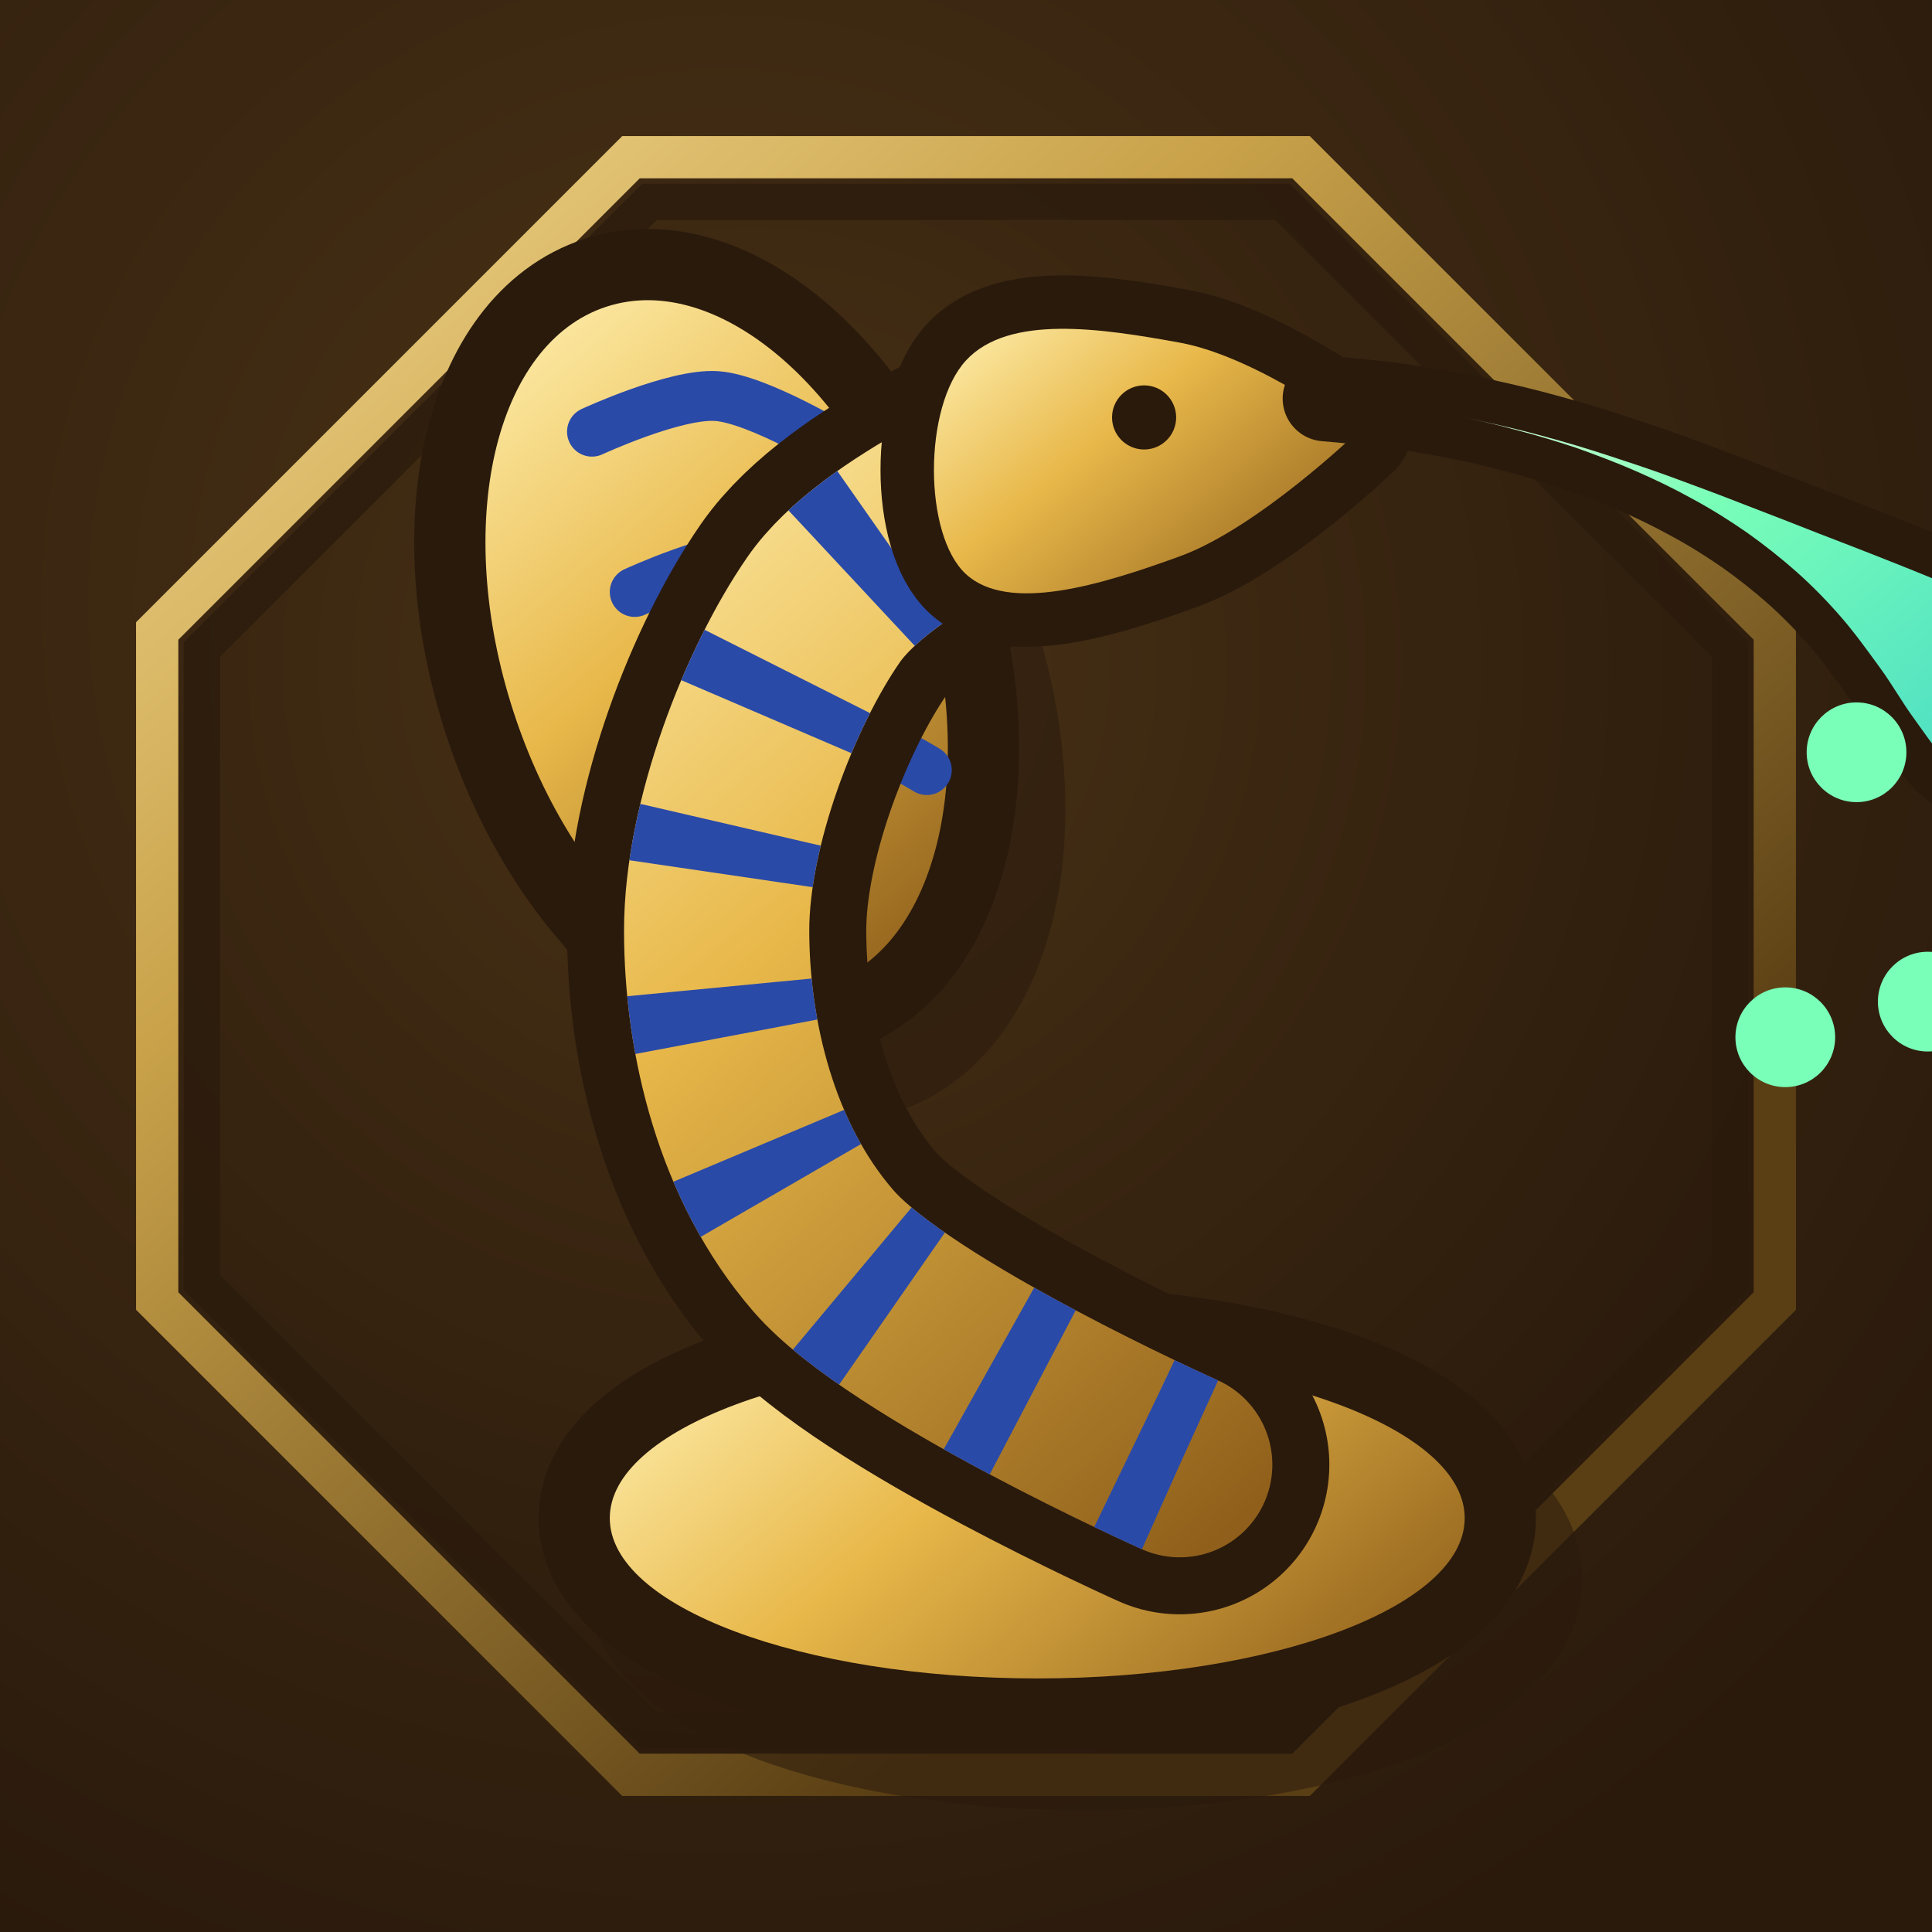
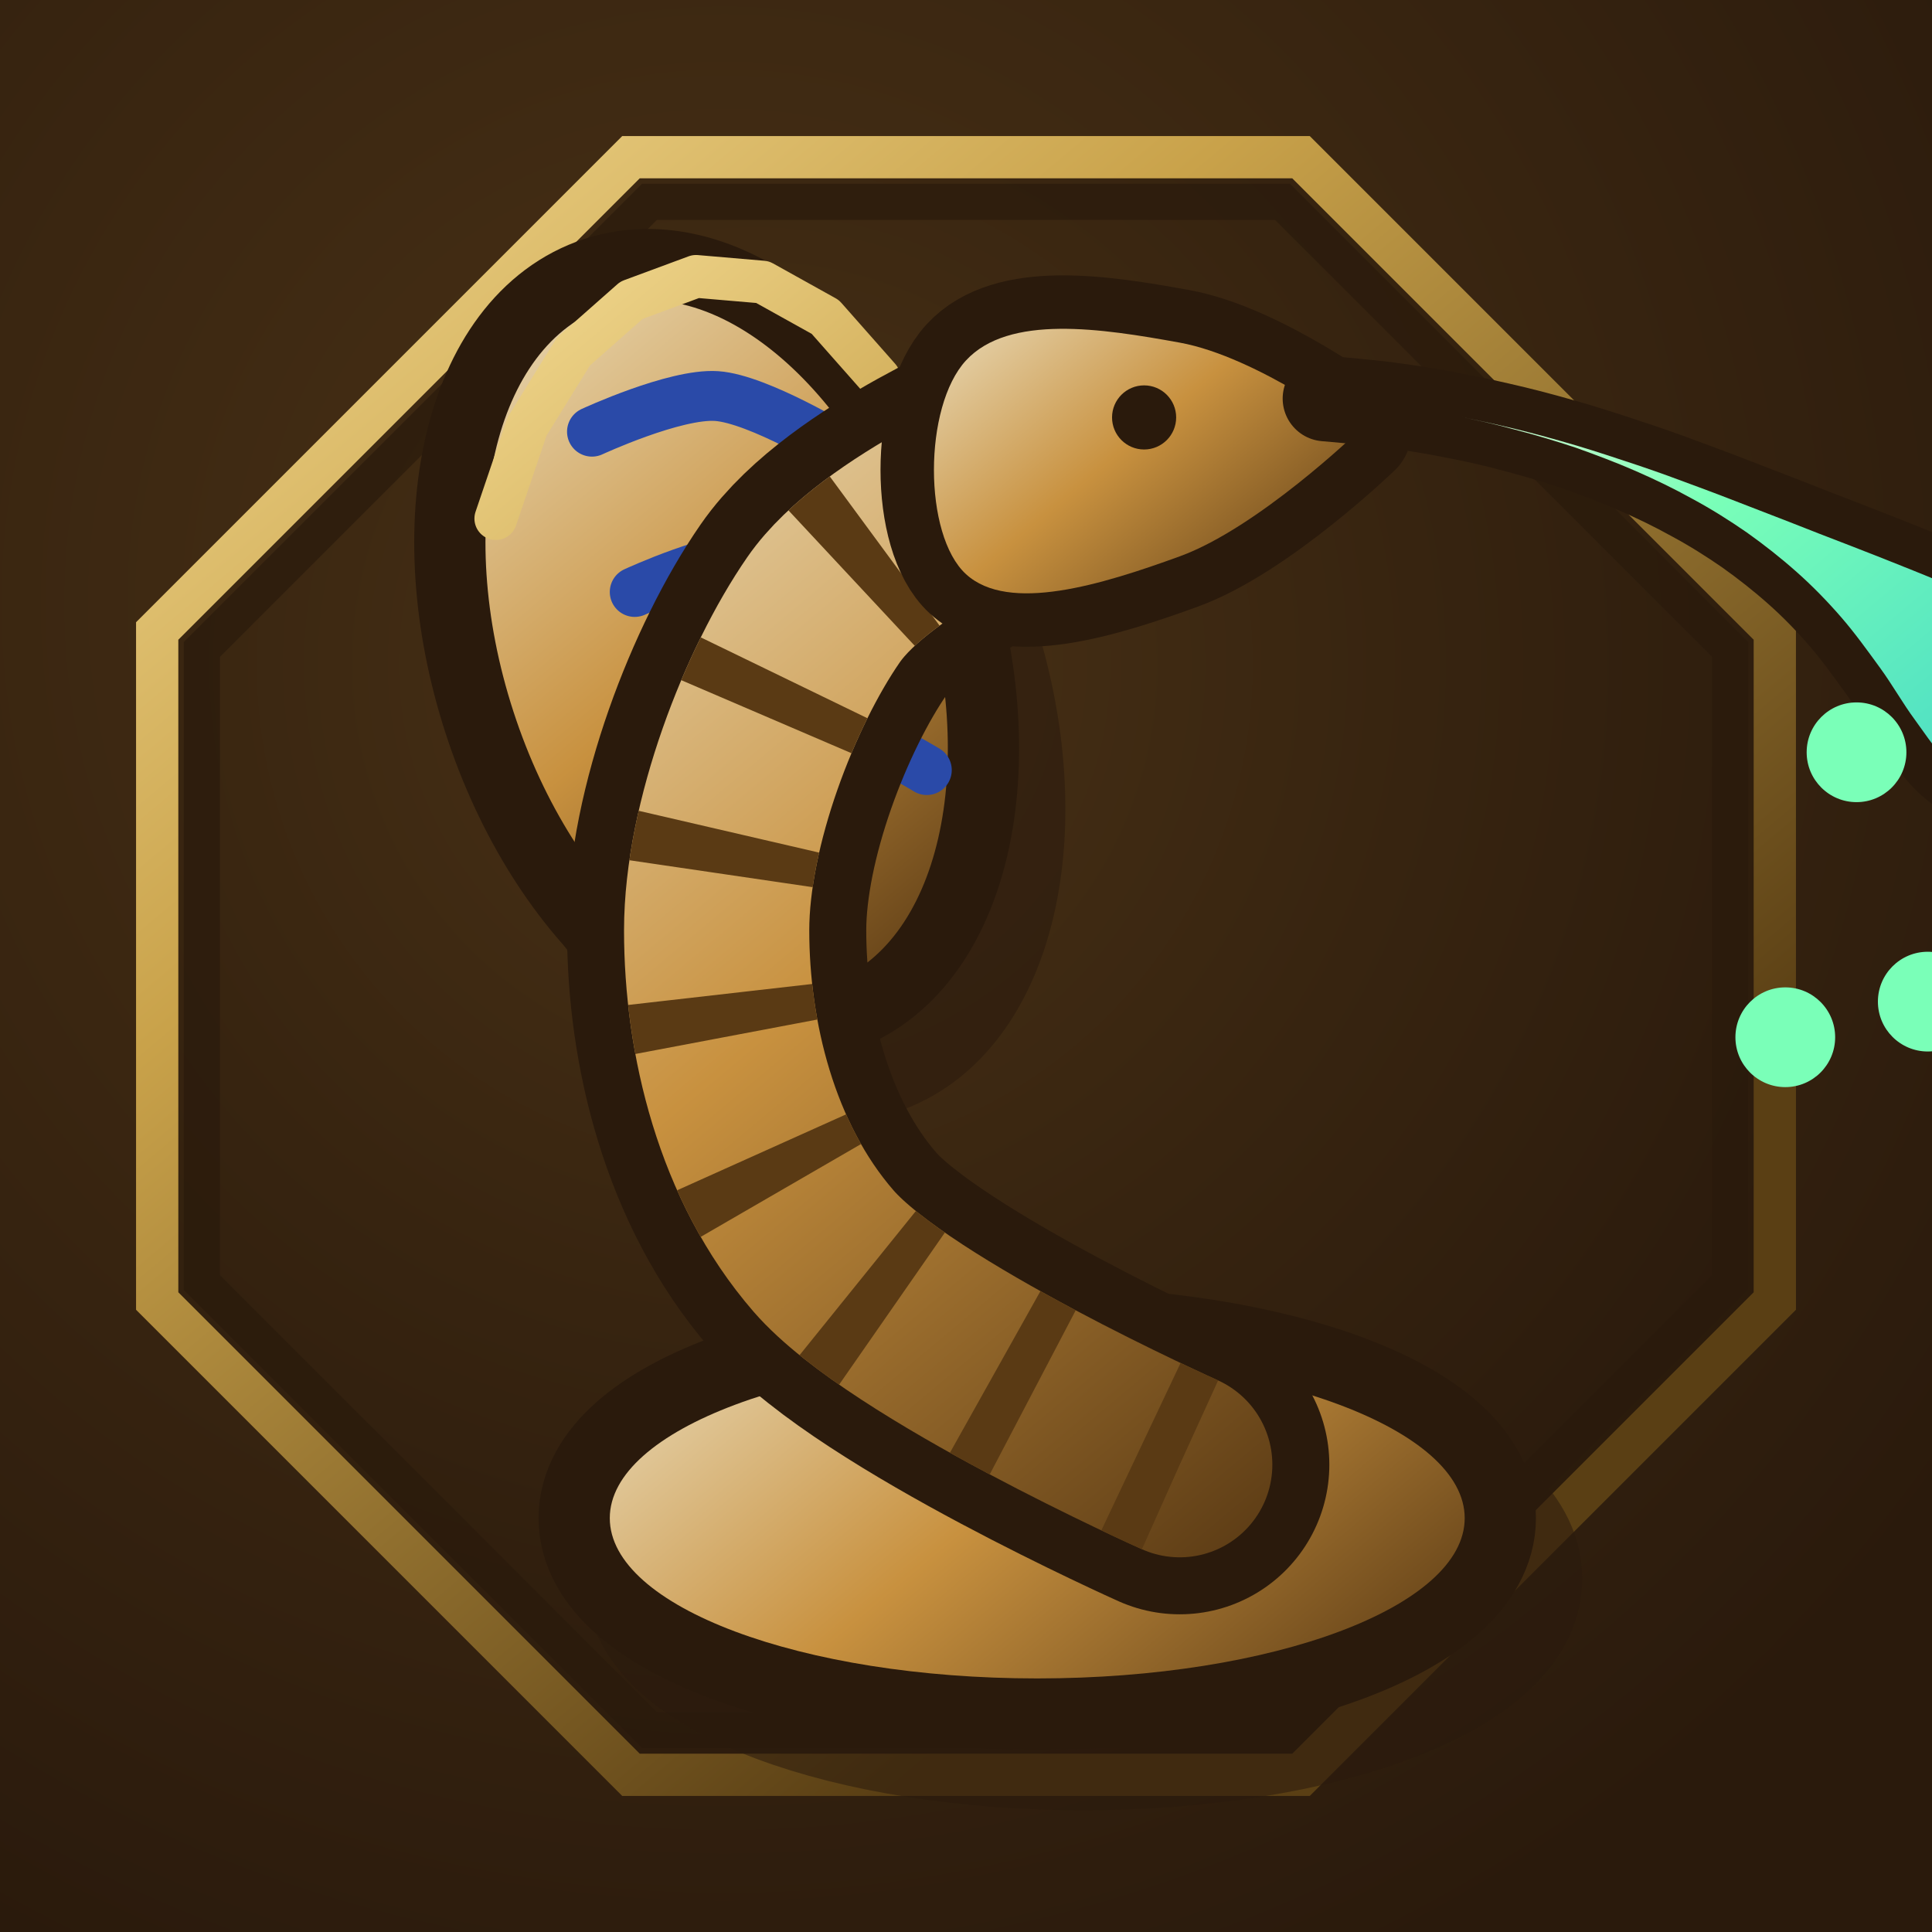
<svg xmlns="http://www.w3.org/2000/svg" width="128" height="128" viewBox="0 0 64 64">
  <defs>
    <radialGradient id="radial-gradient-1" cx="24" cy="20" r="50" gradientUnits="userSpaceOnUse">
      <stop offset="0" stop-color="#4a3216" />
      <stop offset="1" stop-color="#2a1a0c" />
    </radialGradient>
    <radialGradient id="radial-gradient-2" cx="25" cy="22" r="40" gradientUnits="userSpaceOnUse">
      <stop offset="0" stop-color="#4a3216" />
      <stop offset="0.55" stop-color="#372410" />
      <stop offset="1" stop-color="#2a1a0c" />
    </radialGradient>
    <linearGradient id="linear-gradient-1" x1="7.103" y1="2.329" x2="56.897" y2="61.671" gradientUnits="userSpaceOnUse">
      <stop offset="0" stop-color="#f4dc94" />
      <stop offset="0.3" stop-color="#c9a24a" />
      <stop offset="0.75" stop-color="#5a3f14" />
      <stop offset="1" stop-color="#5a3f14" />
    </linearGradient>
    <linearGradient id="linear-gradient-2" x1="25.895" y1="40.202" x2="42.825" y2="60.378" gradientUnits="userSpaceOnUse">
-       <stop offset="0" stop-color="#fff0b0" />
-       <stop offset="0.4" stop-color="#e8b84a" />
-       <stop offset="1" stop-color="#8a5a18" />
+       <stop offset="0" stop-color="#e8d8b4" />
+       <stop offset="0.45" stop-color="#c8913f" />
+       <stop offset="1" stop-color="#5a3a14" />
    </linearGradient>
    <linearGradient id="linear-gradient-3" x1="14.944" y1="10.898" x2="32.536" y2="31.862" gradientUnits="userSpaceOnUse">
-       <stop offset="0" stop-color="#fff0b0" />
-       <stop offset="0.45" stop-color="#e8b84a" />
-       <stop offset="1" stop-color="#8a5a18" />
+       <stop offset="0" stop-color="#e8d8b4" />
+       <stop offset="0.5" stop-color="#c8913f" />
+       <stop offset="1" stop-color="#5a3a14" />
    </linearGradient>
-     <linearGradient id="linear-gradient-4" x1="17.328" y1="15.218" x2="45.492" y2="48.782" gradientUnits="userSpaceOnUse">
-       <stop offset="0" stop-color="#fff0b0" />
-       <stop offset="0.4" stop-color="#e8b84a" />
-       <stop offset="1" stop-color="#8a5a18" />
+     <linearGradient id="linear-gradient-4" x1="17.934" y1="6.586" x2="28.979" y2="19.749" gradientUnits="userSpaceOnUse">
+       <stop offset="0" stop-color="#f4dc94" />
+       <stop offset="1" stop-color="#c9a24a" />
    </linearGradient>
-     <linearGradient id="linear-gradient-5" x1="32.901" y1="9.245" x2="43.017" y2="21.302" gradientUnits="userSpaceOnUse">
-       <stop offset="0" stop-color="#fff0b0" />
-       <stop offset="0.4" stop-color="#e8b84a" />
-       <stop offset="1" stop-color="#8a5a18" />
+     <linearGradient id="linear-gradient-5" x1="17.328" y1="15.218" x2="45.492" y2="48.782" gradientUnits="userSpaceOnUse">
+       <stop offset="0" stop-color="#e8d8b4" />
+       <stop offset="0.45" stop-color="#c8913f" />
+       <stop offset="1" stop-color="#5a3a14" />
    </linearGradient>
-     <linearGradient id="linear-gradient-6" x1="48.085" y1="9.696" x2="65.316" y2="30.232" gradientUnits="userSpaceOnUse">
+     <linearGradient id="linear-gradient-6" x1="32.901" y1="9.245" x2="43.017" y2="21.302" gradientUnits="userSpaceOnUse">
+       <stop offset="0" stop-color="#e8d8b4" />
+       <stop offset="0.45" stop-color="#c8913f" />
+       <stop offset="1" stop-color="#5a3a14" />
+     </linearGradient>
+     <linearGradient id="linear-gradient-7" x1="48.085" y1="9.696" x2="65.316" y2="30.232" gradientUnits="userSpaceOnUse">
      <stop offset="0" stop-color="#fff6dc" />
      <stop offset="0.4" stop-color="#7affb8" />
      <stop offset="1" stop-color="#3fd4c8" />
    </linearGradient>
  </defs>
  <g>
    <rect x="0" y="0" width="64" height="64" fill="url(#radial-gradient-1)" />
    <polygon points="43.098,5.207 58.793,20.902 58.793,43.098 43.098,58.793 20.902,58.793 5.207,43.098 5.207,20.902 20.902,5.207" fill="url(#radial-gradient-2)" stroke="url(#linear-gradient-1)" stroke-width="1.4" stroke-miterlimit="10" />
    <polygon points="42.486,6.686 57.314,21.514 57.314,42.486 42.486,57.314 21.514,57.314 6.686,42.486 6.686,21.514 21.514,6.686" fill="none" stroke="#2a1a0c" stroke-width="1.2" stroke-miterlimit="10" opacity="0.7" />
    <g>
      <ellipse cx="35.894" cy="52.296" rx="14.16" ry="5.31" fill="#2a1a0c" stroke="#2a1a0c" stroke-width="4.72" stroke-linecap="round" stroke-linejoin="round" opacity="0.55" />
      <ellipse cx="34.36" cy="50.29" rx="14.16" ry="5.31" fill="#2a1a0c" stroke="#2a1a0c" stroke-width="4.72" stroke-linecap="round" stroke-linejoin="round" />
      <ellipse cx="34.36" cy="50.29" rx="14.16" ry="5.31" fill="url(#linear-gradient-2)" />
      <path d="M18.541 25.574 C16.527 19.376 17.909 13.372 21.628 12.164 C25.346 10.955 29.994 15 32.007 21.198 C34.021 27.396 32.639 33.4 28.92 34.608 C25.202 35.817 20.554 31.772 18.541 25.574 Z" fill="#2a1a0c" stroke="#2a1a0c" stroke-width="4.72" stroke-linecap="round" stroke-linejoin="round" opacity="0.55" />
      <path d="M17.007 23.568 C14.993 17.37 16.375 11.366 20.094 10.158 C23.812 8.949 28.46 12.994 30.473 19.192 C32.487 25.39 31.105 31.394 27.386 32.602 C23.668 33.811 19.02 29.766 17.007 23.568 Z" fill="#2a1a0c" stroke="#2a1a0c" stroke-width="4.72" stroke-linecap="round" stroke-linejoin="round" />
      <path d="M17.007 23.568 C14.993 17.37 16.375 11.366 20.094 10.158 C23.812 8.949 28.46 12.994 30.473 19.192 C32.487 25.39 31.105 31.394 27.386 32.602 C23.668 33.811 19.02 29.766 17.007 23.568 Z" fill="url(#linear-gradient-3)" />
+       <polyline points="16.424,17.179 17.462,14.123 18.996,11.645 20.92,9.946 23.056,9.155 25.262,9.344 27.339,10.5 29.121,12.518 30.49,15.244" fill="none" stroke="url(#linear-gradient-4)" stroke-width="1.416" stroke-linecap="round" stroke-linejoin="round" />
      <path d="M19.61 14.3 C19.61 14.3 22.359 13.026 23.74 13.12 C25.121 13.214 27.87 14.89 27.87 14.89" fill="none" stroke="#2a4aa8" stroke-width="1.652" stroke-linecap="round" stroke-linejoin="round" />
      <path d="M21.026 19.61 C21.026 19.61 23.775 18.336 25.156 18.43 C26.537 18.524 29.286 20.2 29.286 20.2" fill="none" stroke="#2a4aa8" stroke-width="1.652" stroke-linecap="round" stroke-linejoin="round" />
      <path d="M22.442 24.92 C22.442 24.92 25.191 23.646 26.572 23.74 C27.953 23.834 30.702 25.51 30.702 25.51" fill="none" stroke="#2a4aa8" stroke-width="1.652" stroke-linecap="round" stroke-linejoin="round" />
      <path d="M39.08 48.52 C39.08 48.52 29.841 44.39 27.28 41.44 C24.719 38.49 23.74 34.36 23.74 30.82 C23.74 27.28 25.51 22.761 27.28 20.2 C29.05 17.639 34.36 15.48 34.36 15.48" fill="none" stroke="#2a1a0c" stroke-width="9.912" stroke-linecap="round" stroke-linejoin="round" />
-       <path d="M39.08 48.52 C39.08 48.52 29.841 44.39 27.28 41.44 C24.719 38.49 23.74 34.36 23.74 30.82 C23.74 27.28 25.51 22.761 27.28 20.2 C29.05 17.639 34.36 15.48 34.36 15.48" fill="none" stroke="url(#linear-gradient-4)" stroke-width="6.136" stroke-linecap="round" stroke-linejoin="round" />
-       <path d="M39.08 48.52 C39.08 48.52 29.841 44.39 27.28 41.44 C24.719 38.49 23.74 34.36 23.74 30.82 C23.74 27.28 25.51 22.761 27.28 20.2 C29.05 17.639 34.36 15.48 34.36 15.48" fill="none" stroke="#2a4aa8" stroke-width="6.136" stroke-linejoin="round" stroke-dasharray="1.652 3.776" />
+       <path d="M39.08 48.52 C39.08 48.52 29.841 44.39 27.28 41.44 C24.719 38.49 23.74 34.36 23.74 30.82 C23.74 27.28 25.51 22.761 27.28 20.2 C29.05 17.639 34.36 15.48 34.36 15.48" fill="none" stroke="url(#linear-gradient-5)" stroke-width="6.136" stroke-linecap="round" stroke-linejoin="round" />
+       <path d="M39.08 48.52 C39.08 48.52 29.841 44.39 27.28 41.44 C24.719 38.49 23.74 34.36 23.74 30.82 C23.74 27.28 25.51 22.761 27.28 20.2 C29.05 17.639 34.36 15.48 34.36 15.48" fill="none" stroke="#5a3a14" stroke-width="6.136" stroke-linejoin="round" stroke-dasharray="1.416 4.012" />
      <path d="M32 11.94 C33.416 10.406 36.484 10.878 39.08 11.35 C41.676 11.822 44.98 14.3 44.98 14.3 C44.98 14.3 41.676 17.486 39.08 18.43 C36.484 19.374 33.416 20.318 32 19.02 C30.584 17.722 30.584 13.474 32 11.94 Z" fill="#2a1a0c" stroke="#2a1a0c" stroke-width="3.54" stroke-linecap="round" stroke-linejoin="round" />
-       <path d="M32 11.94 C33.416 10.406 36.484 10.878 39.08 11.35 C41.676 11.822 44.98 14.3 44.98 14.3 C44.98 14.3 41.676 17.486 39.08 18.43 C36.484 19.374 33.416 20.318 32 19.02 C30.584 17.722 30.584 13.474 32 11.94 Z" fill="url(#linear-gradient-5)" />
+       <path d="M32 11.94 C33.416 10.406 36.484 10.878 39.08 11.35 C41.676 11.822 44.98 14.3 44.98 14.3 C44.98 14.3 41.676 17.486 39.08 18.43 C36.484 19.374 33.416 20.318 32 19.02 C30.584 17.722 30.584 13.474 32 11.94 Z" fill="url(#linear-gradient-6)" />
      <circle cx="37.9" cy="13.828" r="1.062" fill="#2a1a0c" />
      <path d="M43.906 13.203 C43.906 13.203 45.322 13.321 46.018 13.415 C46.715 13.509 47.411 13.616 48.107 13.757 C48.803 13.887 49.488 14.04 50.184 14.206 C50.868 14.371 51.541 14.56 52.225 14.76 C52.898 14.961 53.57 15.185 54.243 15.409 C54.916 15.633 55.588 15.881 56.249 16.129 C56.922 16.377 57.582 16.636 58.255 16.896 C58.928 17.156 59.6 17.415 60.285 17.687 C60.969 17.946 61.653 18.218 62.35 18.489 C63.046 18.772 63.766 19.044 64.462 19.35 C65.17 19.657 65.901 19.952 66.55 20.353 C67.199 20.743 67.884 21.144 68.368 21.722 C68.851 22.3 69.288 22.973 69.441 23.799 C69.607 24.637 69.335 26.725 69.335 26.725 L69.335 26.725 C69.335 26.725 67.294 26.607 66.515 26.383 C65.748 26.159 65.205 25.805 64.698 25.38 C64.179 24.955 63.836 24.389 63.435 23.846 C63.034 23.303 62.692 22.69 62.279 22.123 C61.866 21.557 61.453 20.979 60.993 20.448 C60.532 19.917 60.037 19.409 59.518 18.949 C58.987 18.477 58.432 18.041 57.866 17.639 C57.287 17.238 56.686 16.861 56.072 16.53 C55.458 16.188 54.821 15.881 54.172 15.598 C53.523 15.315 52.862 15.067 52.202 14.831 C51.529 14.607 50.856 14.406 50.172 14.229 C49.488 14.04 48.803 13.887 48.107 13.757 C47.411 13.616 46.715 13.509 46.018 13.415 C45.322 13.321 43.906 13.203 43.906 13.203 Z" fill="#2a1a0c" stroke="#2a1a0c" stroke-width="2.832" stroke-linecap="round" stroke-linejoin="round" />
-       <path d="M43.906 13.203 C43.906 13.203 45.322 13.321 46.018 13.415 C46.715 13.509 47.411 13.616 48.107 13.757 C48.803 13.887 49.488 14.04 50.184 14.206 C50.868 14.371 51.541 14.56 52.225 14.76 C52.898 14.961 53.57 15.185 54.243 15.409 C54.916 15.633 55.588 15.881 56.249 16.129 C56.922 16.377 57.582 16.636 58.255 16.896 C58.928 17.156 59.6 17.415 60.285 17.687 C60.969 17.946 61.653 18.218 62.35 18.489 C63.046 18.772 63.766 19.044 64.462 19.35 C65.17 19.657 65.901 19.952 66.55 20.353 C67.199 20.743 67.884 21.144 68.368 21.722 C68.851 22.3 69.288 22.973 69.441 23.799 C69.607 24.637 69.335 26.725 69.335 26.725 L69.335 26.725 C69.335 26.725 67.294 26.607 66.515 26.383 C65.748 26.159 65.205 25.805 64.698 25.38 C64.179 24.955 63.836 24.389 63.435 23.846 C63.034 23.303 62.692 22.69 62.279 22.123 C61.866 21.557 61.453 20.979 60.993 20.448 C60.532 19.917 60.037 19.409 59.518 18.949 C58.987 18.477 58.432 18.041 57.866 17.639 C57.287 17.238 56.686 16.861 56.072 16.53 C55.458 16.188 54.821 15.881 54.172 15.598 C53.523 15.315 52.862 15.067 52.202 14.831 C51.529 14.607 50.856 14.406 50.172 14.229 C49.488 14.04 48.803 13.887 48.107 13.757 C47.411 13.616 46.715 13.509 46.018 13.415 C45.322 13.321 43.906 13.203 43.906 13.203 Z" fill="url(#linear-gradient-6)" />
+       <path d="M43.906 13.203 C43.906 13.203 45.322 13.321 46.018 13.415 C46.715 13.509 47.411 13.616 48.107 13.757 C48.803 13.887 49.488 14.04 50.184 14.206 C50.868 14.371 51.541 14.56 52.225 14.76 C52.898 14.961 53.57 15.185 54.243 15.409 C54.916 15.633 55.588 15.881 56.249 16.129 C56.922 16.377 57.582 16.636 58.255 16.896 C58.928 17.156 59.6 17.415 60.285 17.687 C60.969 17.946 61.653 18.218 62.35 18.489 C63.046 18.772 63.766 19.044 64.462 19.35 C65.17 19.657 65.901 19.952 66.55 20.353 C67.199 20.743 67.884 21.144 68.368 21.722 C68.851 22.3 69.288 22.973 69.441 23.799 C69.607 24.637 69.335 26.725 69.335 26.725 L69.335 26.725 C69.335 26.725 67.294 26.607 66.515 26.383 C65.748 26.159 65.205 25.805 64.698 25.38 C64.179 24.955 63.836 24.389 63.435 23.846 C63.034 23.303 62.692 22.69 62.279 22.123 C61.866 21.557 61.453 20.979 60.993 20.448 C60.532 19.917 60.037 19.409 59.518 18.949 C58.987 18.477 58.432 18.041 57.866 17.639 C57.287 17.238 56.686 16.861 56.072 16.53 C55.458 16.188 54.821 15.881 54.172 15.598 C53.523 15.315 52.862 15.067 52.202 14.831 C51.529 14.607 50.856 14.406 50.172 14.229 C49.488 14.04 48.803 13.887 48.107 13.757 C47.411 13.616 46.715 13.509 46.018 13.415 C45.322 13.321 43.906 13.203 43.906 13.203 Z" fill="url(#linear-gradient-7)" />
      <circle cx="61.5" cy="24.92" r="1.652" fill="#7affb8" />
      <circle cx="63.86" cy="33.18" r="1.652" fill="#7affb8" />
      <circle cx="59.14" cy="34.36" r="1.652" fill="#7affb8" />
    </g>
  </g>
</svg>
